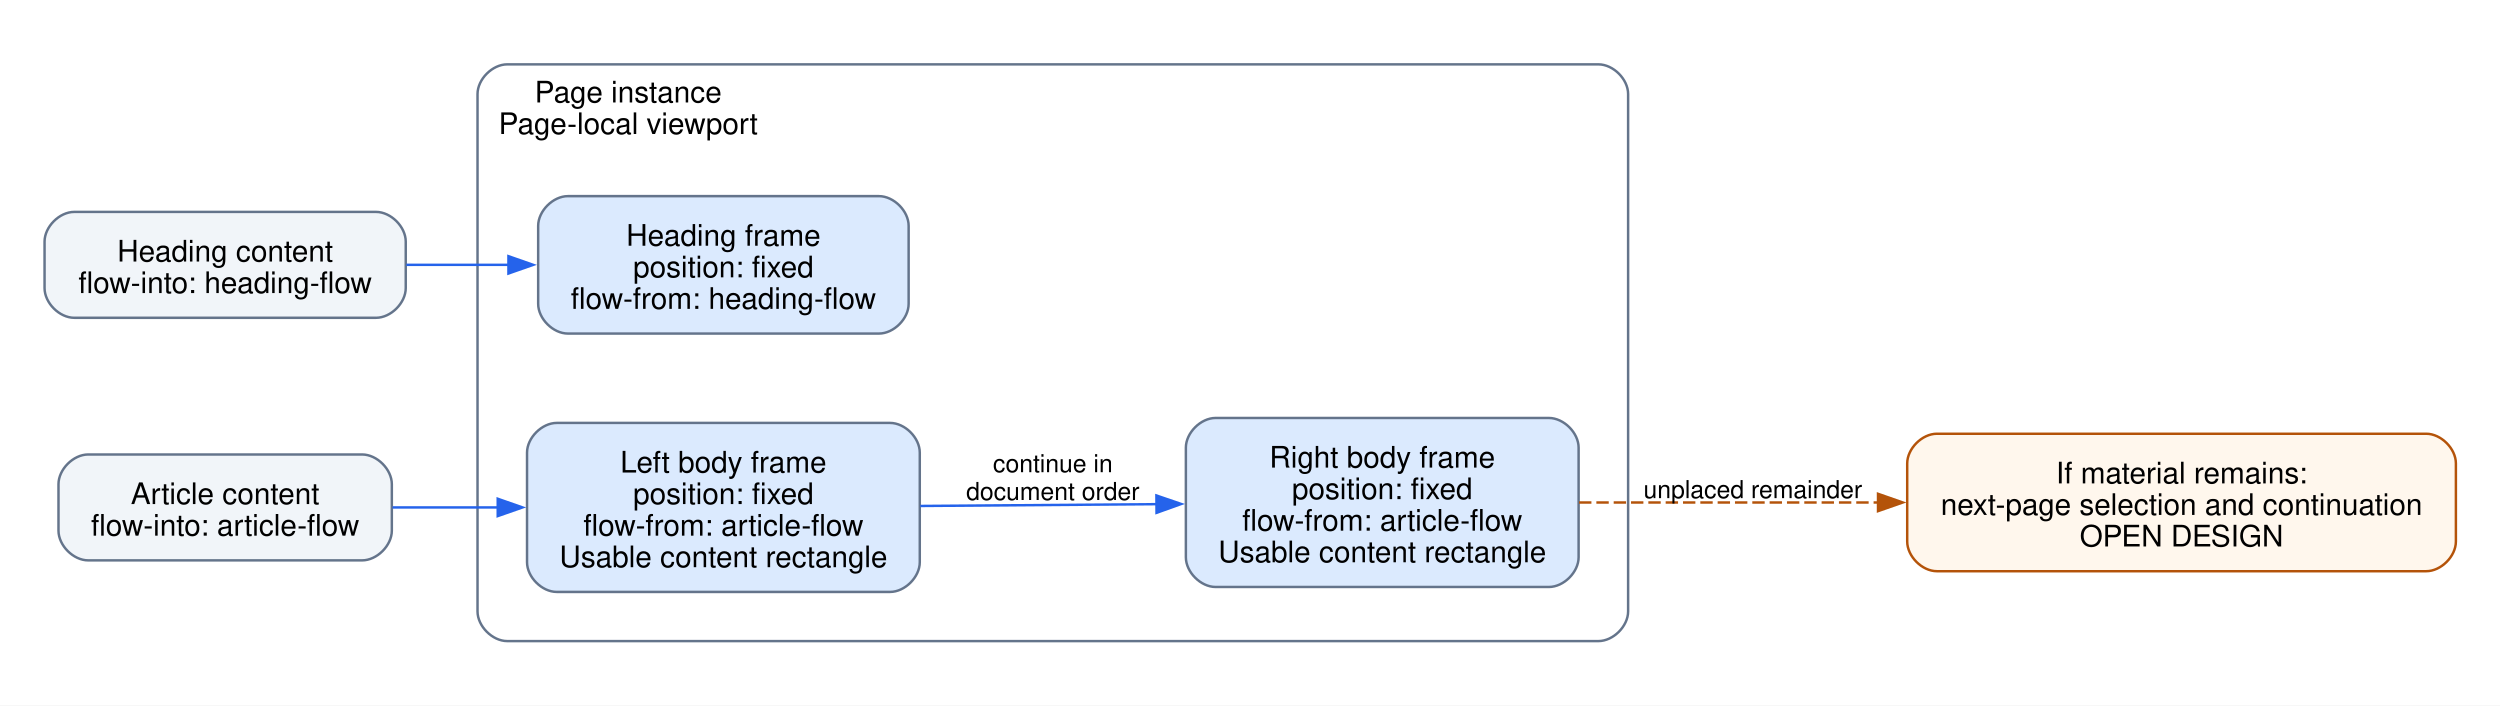
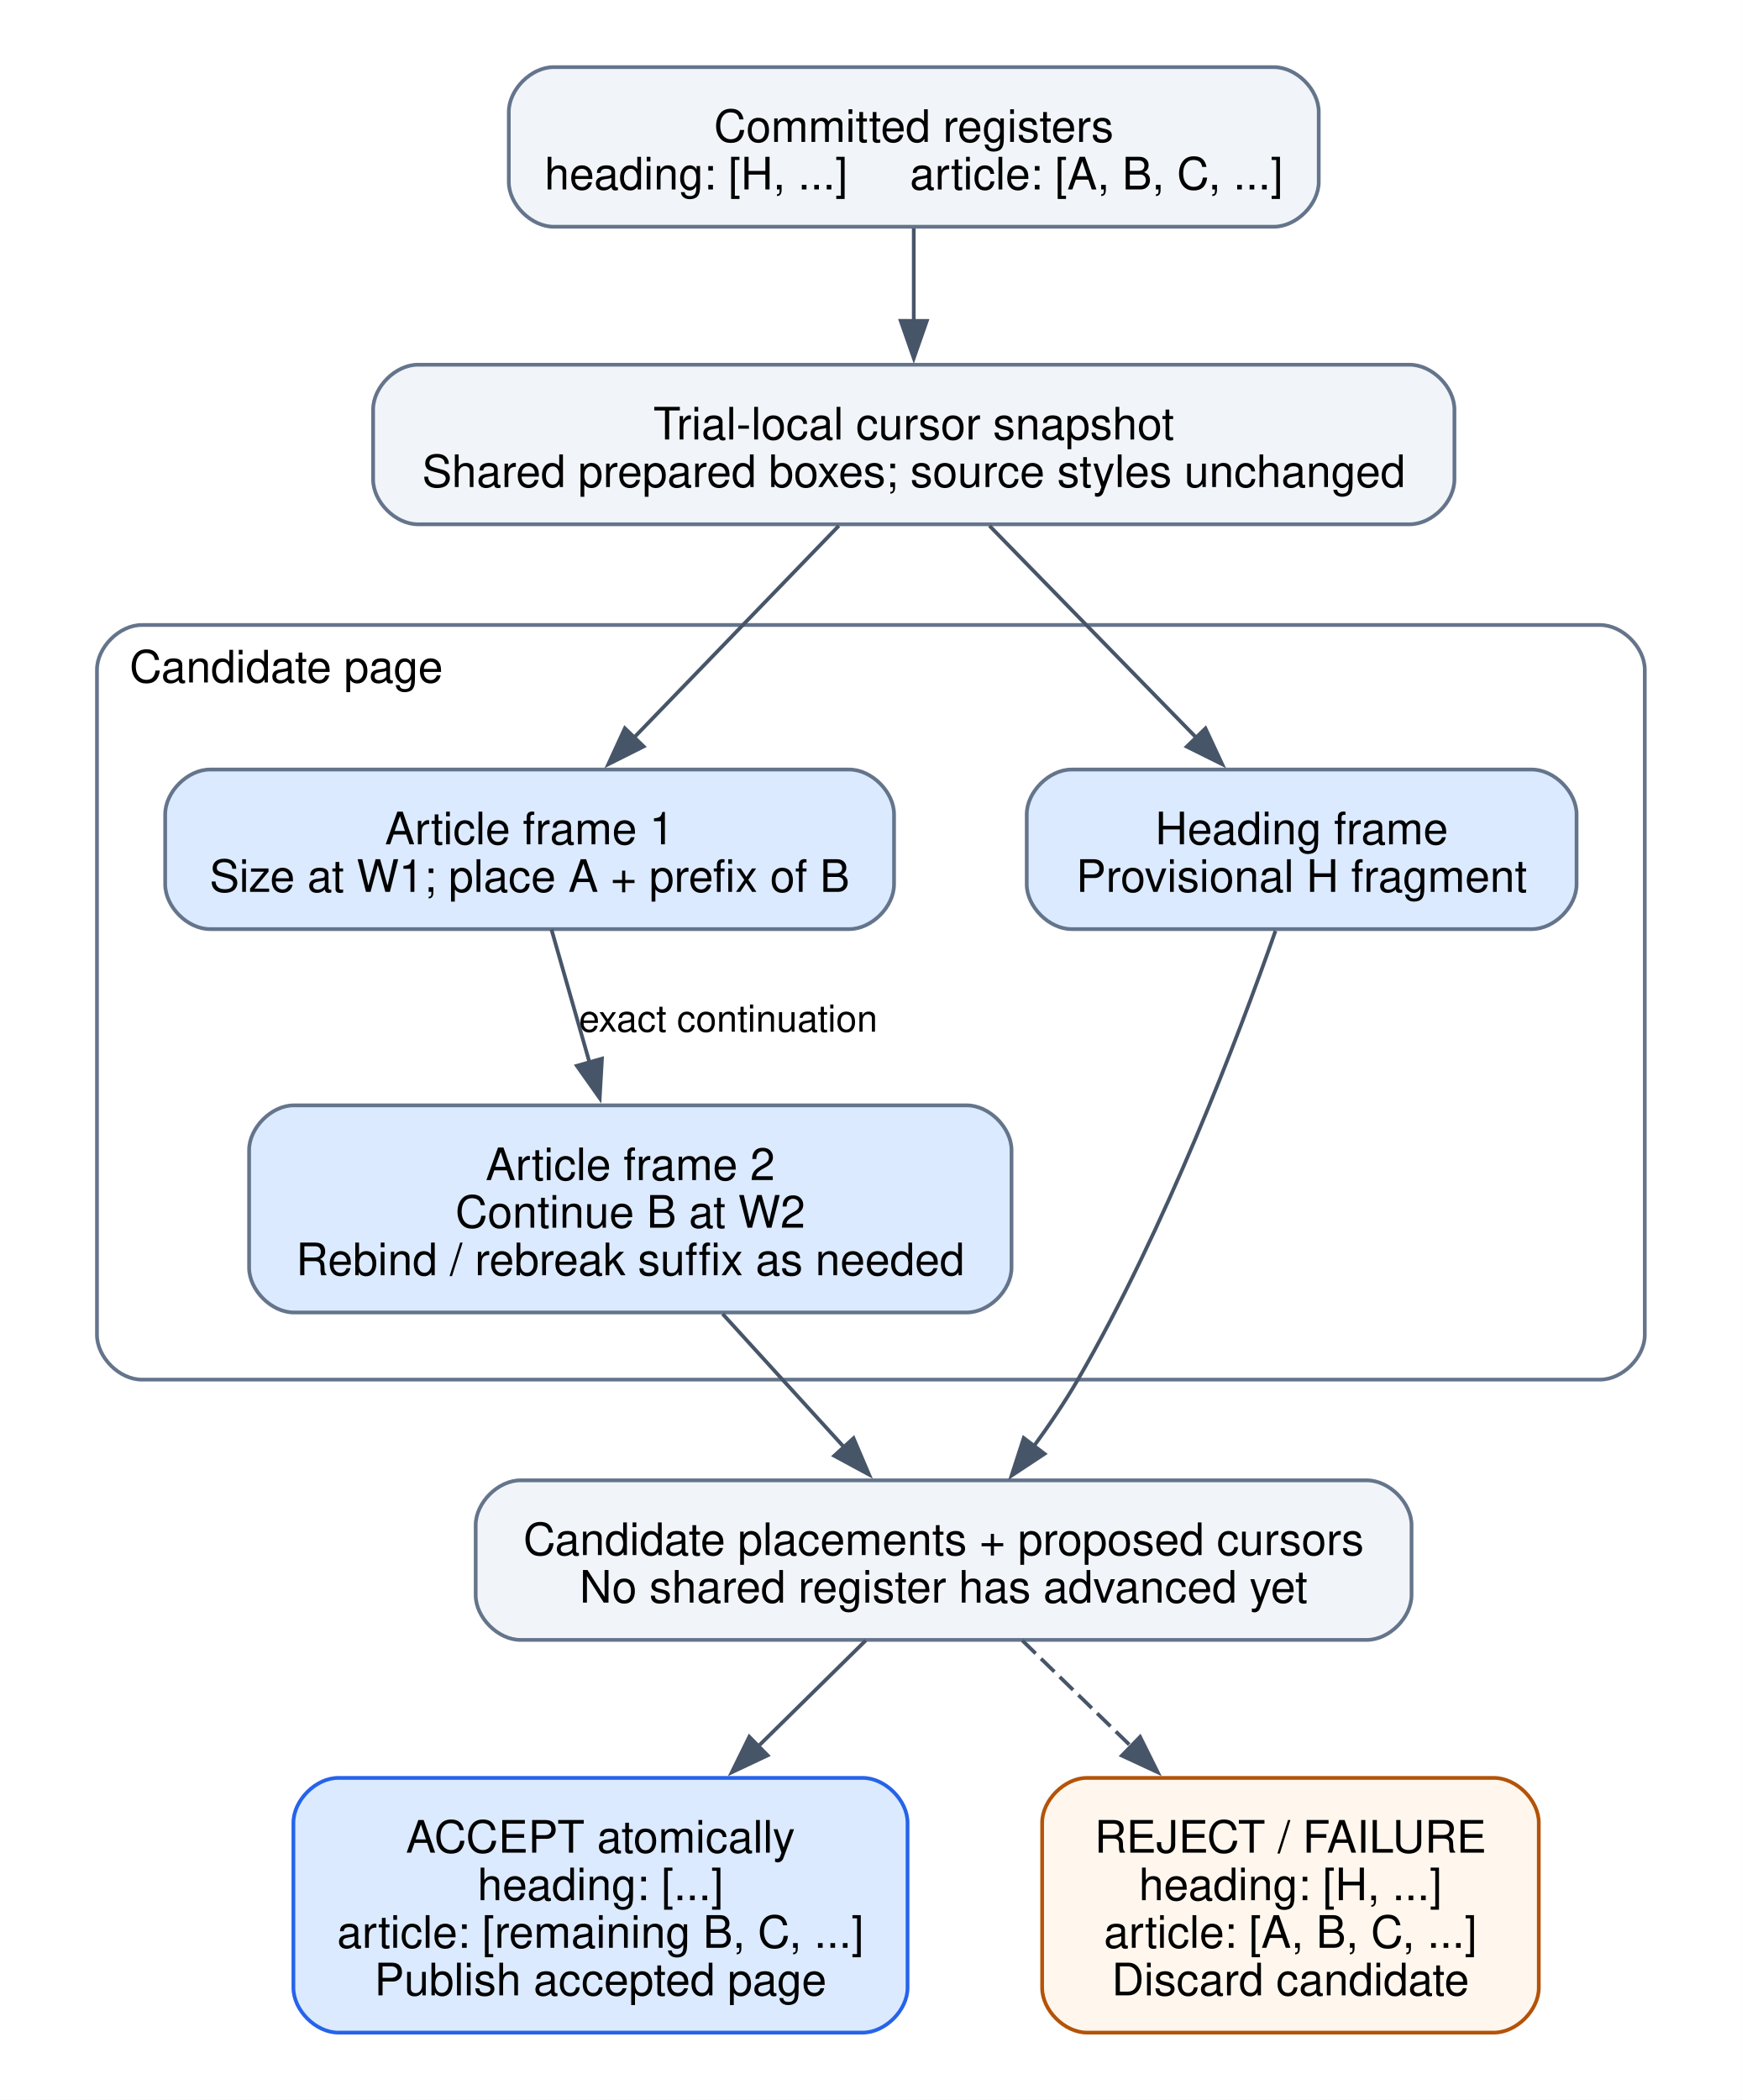
- <svg xmlns="http://www.w3.org/2000/svg" width="1010pt" height="285pt" viewBox="0.00 0.00 1010.00 285.00">
-   <g id="graph0" class="graph" transform="scale(1 1) rotate(0) translate(18 267)">
-     <polygon fill="white" stroke="none" points="-18,18 -18,-267 992.18,-267 992.18,18 -18,18" />
-     <g id="clust2" class="cluster">
-       <path fill="white" stroke="#64748b" d="M186.92,-8C186.92,-8 627.76,-8 627.76,-8 633.76,-8 639.76,-14 639.76,-20 639.76,-20 639.76,-229 639.76,-229 639.76,-235 633.76,-241 627.76,-241 627.76,-241 186.92,-241 186.92,-241 180.92,-241 174.92,-235 174.92,-229 174.92,-229 174.92,-20 174.92,-20 174.92,-14 180.92,-8 186.92,-8" />
-       <text xml:space="preserve" text-anchor="middle" x="235.8" y="-225.6" font-family="Helvetica,sans-Serif" font-size="12.00">Page instance</text>
-       <text xml:space="preserve" text-anchor="middle" x="235.8" y="-212.85" font-family="Helvetica,sans-Serif" font-size="12.00">Page-local viewport</text>
+ <svg xmlns="http://www.w3.org/2000/svg" width="467pt" height="563pt" viewBox="0.00 0.00 467.00 563.00">
+   <g id="graph0" class="graph" transform="scale(1 1) rotate(0) translate(18 544.93)">
+     <polygon fill="white" stroke="none" points="-18,18 -18,-544.93 449,-544.93 449,18 -18,18" />
+     <g id="clust1" class="cluster">
+       <path fill="white" stroke="#64748b" d="M20,-175.06C20,-175.06 411,-175.06 411,-175.06 417,-175.06 423,-181.06 423,-187.06 423,-187.06 423,-365.37 423,-365.37 423,-371.37 417,-377.37 411,-377.37 411,-377.37 20,-377.37 20,-377.37 14,-377.37 8,-371.37 8,-365.37 8,-365.37 8,-187.06 8,-187.06 8,-181.06 14,-175.06 20,-175.06" />
+       <text xml:space="preserve" text-anchor="middle" x="58.75" y="-361.97" font-family="Helvetica,sans-Serif" font-size="12.00">Candidate page</text>
    </g>
    <g id="node1" class="node">
-       <path fill="#f1f5f9" stroke="#64748b" d="M133.92,-181.39C133.92,-181.39 12,-181.39 12,-181.39 6,-181.39 0,-175.39 0,-169.39 0,-169.39 0,-150.61 0,-150.61 0,-144.61 6,-138.61 12,-138.61 12,-138.61 133.92,-138.61 133.92,-138.61 139.92,-138.61 145.92,-144.61 145.92,-150.61 145.92,-150.61 145.92,-169.39 145.92,-169.39 145.92,-175.39 139.92,-181.39 133.92,-181.39" />
-       <text xml:space="preserve" text-anchor="middle" x="72.96" y="-161.35" font-family="Helvetica,sans-Serif" font-size="12.00">Heading content</text>
-       <text xml:space="preserve" text-anchor="middle" x="72.96" y="-148.6" font-family="Helvetica,sans-Serif" font-size="12.00">flow-into: heading-flow</text>
+       <path fill="#f1f5f9" stroke="#64748b" d="M323.58,-526.93C323.58,-526.93 130.42,-526.93 130.42,-526.93 124.42,-526.93 118.42,-520.93 118.42,-514.93 118.42,-514.93 118.42,-496.15 118.42,-496.15 118.42,-490.15 124.42,-484.15 130.42,-484.15 130.42,-484.15 323.58,-484.15 323.58,-484.15 329.58,-484.15 335.58,-490.15 335.58,-496.15 335.58,-496.15 335.58,-514.93 335.58,-514.93 335.58,-520.93 329.58,-526.93 323.58,-526.93" />
+       <text xml:space="preserve" text-anchor="middle" x="227" y="-506.89" font-family="Helvetica,sans-Serif" font-size="12.00">Committed registers</text>
+       <text xml:space="preserve" text-anchor="middle" x="227" y="-494.14" font-family="Helvetica,sans-Serif" font-size="12.00">heading: [H, ...]     article: [A, B, C, ...]</text>
+     </g>
+     <g id="node2" class="node">
+       <path fill="#f1f5f9" stroke="#64748b" d="M359.96,-447.15C359.96,-447.15 94.04,-447.15 94.04,-447.15 88.04,-447.15 82.04,-441.15 82.04,-435.15 82.04,-435.15 82.04,-416.37 82.04,-416.37 82.04,-410.37 88.04,-404.37 94.04,-404.37 94.04,-404.37 359.96,-404.37 359.96,-404.37 365.96,-404.37 371.96,-410.37 371.96,-416.37 371.96,-416.37 371.96,-435.15 371.96,-435.15 371.96,-441.15 365.96,-447.15 359.96,-447.15" />
+       <text xml:space="preserve" text-anchor="middle" x="227" y="-427.11" font-family="Helvetica,sans-Serif" font-size="12.00">Trial-local cursor snapshot</text>
+       <text xml:space="preserve" text-anchor="middle" x="227" y="-414.36" font-family="Helvetica,sans-Serif" font-size="12.00">Shared prepared boxes; source styles unchanged</text>
+     </g>
+     <g id="edge2" class="edge">
+       <path fill="none" stroke="#475569" d="M227,-483.7C227,-476.05 227,-467.21 227,-458.81" />
+       <polygon fill="#475569" stroke="#475569" points="230.5,-458.9 227,-448.9 223.5,-458.91 230.5,-458.9" />
    </g>
    <g id="node3" class="node">
-       <path fill="#dbeafe" stroke="#64748b" d="M337.09,-187.76C337.09,-187.76 211.42,-187.76 211.42,-187.76 205.42,-187.76 199.42,-181.76 199.42,-175.76 199.42,-175.76 199.42,-144.24 199.42,-144.24 199.42,-138.24 205.42,-132.24 211.42,-132.24 211.42,-132.24 337.09,-132.24 337.09,-132.24 343.09,-132.24 349.09,-138.24 349.09,-144.24 349.09,-144.24 349.09,-175.76 349.09,-175.76 349.09,-181.76 343.09,-187.76 337.09,-187.76" />
-       <text xml:space="preserve" text-anchor="middle" x="274.26" y="-167.72" font-family="Helvetica,sans-Serif" font-size="12.00">Heading frame</text>
-       <text xml:space="preserve" text-anchor="middle" x="274.26" y="-154.97" font-family="Helvetica,sans-Serif" font-size="12.00">position: fixed</text>
-       <text xml:space="preserve" text-anchor="middle" x="274.26" y="-142.22" font-family="Helvetica,sans-Serif" font-size="12.00">flow-from: heading-flow</text>
+       <path fill="#dbeafe" stroke="#64748b" d="M392.71,-338.62C392.71,-338.62 269.29,-338.62 269.29,-338.62 263.29,-338.62 257.29,-332.62 257.29,-326.62 257.29,-326.62 257.29,-307.84 257.29,-307.84 257.29,-301.84 263.29,-295.84 269.29,-295.84 269.29,-295.84 392.71,-295.84 392.71,-295.84 398.71,-295.84 404.71,-301.84 404.71,-307.84 404.71,-307.84 404.71,-326.62 404.71,-326.62 404.71,-332.62 398.71,-338.62 392.71,-338.62" />
+       <text xml:space="preserve" text-anchor="middle" x="331" y="-318.58" font-family="Helvetica,sans-Serif" font-size="12.00">Heading frame</text>
+       <text xml:space="preserve" text-anchor="middle" x="331" y="-305.83" font-family="Helvetica,sans-Serif" font-size="12.00">Provisional H fragment</text>
    </g>
-     <g id="edge2" class="edge">
-       <path fill="none" stroke="#2563eb" d="M146.19,-160C159.59,-160 173.71,-160 187.47,-160" />
-       <polygon fill="#2563eb" stroke="#2563eb" points="187.41,-163.5 197.41,-160 187.41,-156.5 187.41,-163.5" />
-     </g>
-     <g id="node2" class="node">
-       <path fill="#f1f5f9" stroke="#64748b" d="M128.3,-83.39C128.3,-83.39 17.63,-83.39 17.63,-83.39 11.63,-83.39 5.63,-77.39 5.63,-71.39 5.63,-71.39 5.63,-52.61 5.63,-52.61 5.63,-46.61 11.63,-40.61 17.63,-40.61 17.63,-40.61 128.29,-40.61 128.29,-40.61 134.3,-40.61 140.3,-46.61 140.3,-52.61 140.3,-52.61 140.3,-71.39 140.3,-71.39 140.3,-77.39 134.3,-83.39 128.3,-83.39" />
-       <text xml:space="preserve" text-anchor="middle" x="72.96" y="-63.35" font-family="Helvetica,sans-Serif" font-size="12.00">Article content</text>
-       <text xml:space="preserve" text-anchor="middle" x="72.96" y="-50.6" font-family="Helvetica,sans-Serif" font-size="12.00">flow-into: article-flow</text>
+     <g id="edge3" class="edge">
+       <path fill="none" stroke="#475569" d="M247.3,-403.97C263.19,-387.69 285.47,-364.87 303.05,-346.86" />
+       <polygon fill="#475569" stroke="#475569" points="305.21,-349.65 309.69,-340.05 300.2,-344.76 305.21,-349.65" />
    </g>
    <g id="node4" class="node">
-       <path fill="#dbeafe" stroke="#64748b" d="M341.59,-96.14C341.59,-96.14 206.92,-96.14 206.92,-96.14 200.92,-96.14 194.92,-90.14 194.92,-84.14 194.92,-84.14 194.92,-39.86 194.92,-39.86 194.92,-33.86 200.92,-27.86 206.92,-27.86 206.92,-27.86 341.59,-27.86 341.59,-27.86 347.59,-27.86 353.59,-33.86 353.59,-39.86 353.59,-39.86 353.59,-84.14 353.59,-84.14 353.59,-90.14 347.59,-96.14 341.59,-96.14" />
-       <text xml:space="preserve" text-anchor="middle" x="274.26" y="-76.1" font-family="Helvetica,sans-Serif" font-size="12.00">Left body frame</text>
-       <text xml:space="preserve" text-anchor="middle" x="274.26" y="-63.35" font-family="Helvetica,sans-Serif" font-size="12.00">position: fixed</text>
-       <text xml:space="preserve" text-anchor="middle" x="274.26" y="-50.6" font-family="Helvetica,sans-Serif" font-size="12.00">flow-from: article-flow</text>
-       <text xml:space="preserve" text-anchor="middle" x="274.26" y="-37.85" font-family="Helvetica,sans-Serif" font-size="12.00">Usable content rectangle</text>
+       <path fill="#dbeafe" stroke="#64748b" d="M209.71,-338.62C209.71,-338.62 38.29,-338.62 38.29,-338.62 32.29,-338.62 26.29,-332.62 26.29,-326.62 26.29,-326.62 26.29,-307.84 26.29,-307.84 26.29,-301.84 32.29,-295.84 38.29,-295.84 38.29,-295.84 209.71,-295.84 209.71,-295.84 215.71,-295.84 221.71,-301.84 221.71,-307.84 221.71,-307.84 221.71,-326.62 221.71,-326.62 221.71,-332.62 215.71,-338.62 209.71,-338.62" />
+       <text xml:space="preserve" text-anchor="middle" x="124" y="-318.58" font-family="Helvetica,sans-Serif" font-size="12.00">Article frame 1</text>
+       <text xml:space="preserve" text-anchor="middle" x="124" y="-305.83" font-family="Helvetica,sans-Serif" font-size="12.00">Size at W1; place A + prefix of B</text>
    </g>
-     <g id="edge3" class="edge">
-       <path fill="none" stroke="#2563eb" d="M140.6,-62C154.26,-62 168.85,-62 183.18,-62" />
-       <polygon fill="#2563eb" stroke="#2563eb" points="183.08,-65.5 193.08,-62 183.08,-58.5 183.08,-65.5" />
+     <g id="edge4" class="edge">
+       <path fill="none" stroke="#475569" d="M206.9,-403.97C191.16,-387.69 169.09,-364.87 151.68,-346.86" />
+       <polygon fill="#475569" stroke="#475569" points="154.57,-344.81 145.11,-340.06 149.54,-349.68 154.57,-344.81" />
+     </g>
+     <g id="node6" class="node">
+       <path fill="#f1f5f9" stroke="#64748b" d="M348.46,-148.06C348.46,-148.06 121.54,-148.06 121.54,-148.06 115.54,-148.06 109.54,-142.06 109.54,-136.06 109.54,-136.06 109.54,-117.28 109.54,-117.28 109.54,-111.28 115.54,-105.28 121.54,-105.28 121.54,-105.28 348.46,-105.28 348.46,-105.28 354.46,-105.28 360.46,-111.28 360.46,-117.28 360.46,-117.28 360.46,-136.06 360.46,-136.06 360.46,-142.06 354.46,-148.06 348.46,-148.06" />
+       <text xml:space="preserve" text-anchor="middle" x="235" y="-128.02" font-family="Helvetica,sans-Serif" font-size="12.00">Candidate placements + proposed cursors</text>
+       <text xml:space="preserve" text-anchor="middle" x="235" y="-115.27" font-family="Helvetica,sans-Serif" font-size="12.00">No shared register has advanced yet</text>
+     </g>
+     <g id="edge5" class="edge">
+       <path fill="none" stroke="#475569" d="M323.98,-295.36C314.06,-267.12 294.52,-215.6 271,-175.06 267.46,-168.96 263.25,-162.75 258.98,-156.91" />
+       <polygon fill="#475569" stroke="#475569" points="262.05,-155.17 253.22,-149.33 256.48,-159.41 262.05,-155.17" />
    </g>
    <g id="node5" class="node">
-       <path fill="#dbeafe" stroke="#64748b" d="M607.76,-98.14C607.76,-98.14 473.09,-98.14 473.09,-98.14 467.09,-98.14 461.09,-92.14 461.09,-86.14 461.09,-86.14 461.09,-41.86 461.09,-41.86 461.09,-35.86 467.09,-29.86 473.09,-29.86 473.09,-29.86 607.76,-29.86 607.76,-29.86 613.76,-29.86 619.76,-35.86 619.76,-41.86 619.76,-41.86 619.76,-86.14 619.76,-86.14 619.76,-92.14 613.76,-98.14 607.76,-98.14" />
-       <text xml:space="preserve" text-anchor="middle" x="540.43" y="-78.1" font-family="Helvetica,sans-Serif" font-size="12.00">Right body frame</text>
-       <text xml:space="preserve" text-anchor="middle" x="540.43" y="-65.35" font-family="Helvetica,sans-Serif" font-size="12.00">position: fixed</text>
-       <text xml:space="preserve" text-anchor="middle" x="540.43" y="-52.6" font-family="Helvetica,sans-Serif" font-size="12.00">flow-from: article-flow</text>
-       <text xml:space="preserve" text-anchor="middle" x="540.43" y="-39.85" font-family="Helvetica,sans-Serif" font-size="12.00">Usable content rectangle</text>
+       <path fill="#dbeafe" stroke="#64748b" d="M241.21,-248.59C241.21,-248.59 60.79,-248.59 60.79,-248.59 54.79,-248.59 48.79,-242.59 48.79,-236.59 48.79,-236.59 48.79,-205.06 48.79,-205.06 48.79,-199.06 54.79,-193.06 60.79,-193.06 60.79,-193.06 241.21,-193.06 241.21,-193.06 247.21,-193.06 253.21,-199.06 253.21,-205.06 253.21,-205.06 253.21,-236.59 253.21,-236.59 253.21,-242.59 247.21,-248.59 241.21,-248.59" />
+       <text xml:space="preserve" text-anchor="middle" x="151" y="-228.55" font-family="Helvetica,sans-Serif" font-size="12.00">Article frame 2</text>
+       <text xml:space="preserve" text-anchor="middle" x="151" y="-215.8" font-family="Helvetica,sans-Serif" font-size="12.00">Continue B at W2</text>
+       <text xml:space="preserve" text-anchor="middle" x="151" y="-203.05" font-family="Helvetica,sans-Serif" font-size="12.00">Rebind / rebreak suffix as needed</text>
    </g>
    <g id="edge1" class="edge">
-       <path fill="none" stroke="#2563eb" d="M353.8,-62.59C383.87,-62.82 418.4,-63.08 449.46,-63.32" />
-       <polygon fill="#2563eb" stroke="#2563eb" points="449.19,-66.82 459.21,-63.39 449.24,-59.82 449.19,-66.82" />
-       <text xml:space="preserve" text-anchor="middle" x="407.34" y="-76.24" font-family="Helvetica,sans-Serif" font-size="10.00">continue in</text>
-       <text xml:space="preserve" text-anchor="middle" x="407.34" y="-64.99" font-family="Helvetica,sans-Serif" font-size="10.00">document order</text>
+       <path fill="none" stroke="#475569" d="M129.86,-295.75C132.85,-285.28 136.59,-272.21 140.09,-259.98" />
+       <polygon fill="#475569" stroke="#475569" points="143.4,-261.11 142.79,-250.53 136.67,-259.19 143.4,-261.11" />
+       <text xml:space="preserve" text-anchor="middle" x="177.25" y="-268.34" font-family="Helvetica,sans-Serif" font-size="10.00">exact continuation</text>
    </g>
-     <g id="node6" class="node">
-       <path fill="#fff7ed" stroke="#b45309" d="M962.18,-91.77C962.18,-91.77 764.51,-91.77 764.51,-91.77 758.51,-91.77 752.51,-85.77 752.51,-79.77 752.51,-79.77 752.51,-48.23 752.51,-48.23 752.51,-42.23 758.51,-36.23 764.51,-36.23 764.51,-36.23 962.18,-36.23 962.18,-36.23 968.18,-36.23 974.18,-42.23 974.18,-48.23 974.18,-48.23 974.18,-79.77 974.18,-79.77 974.18,-85.77 968.18,-91.77 962.18,-91.77" />
-       <text xml:space="preserve" text-anchor="middle" x="863.35" y="-71.72" font-family="Helvetica,sans-Serif" font-size="12.00">If material remains:</text>
-       <text xml:space="preserve" text-anchor="middle" x="863.35" y="-58.98" font-family="Helvetica,sans-Serif" font-size="12.00">next-page selection and continuation</text>
-       <text xml:space="preserve" text-anchor="middle" x="863.35" y="-46.23" font-family="Helvetica,sans-Serif" font-size="12.00">OPEN DESIGN</text>
+     <g id="edge6" class="edge">
+       <path fill="none" stroke="#475569" d="M175.75,-192.67C186.01,-181.42 197.93,-168.34 208.37,-156.88" />
+       <polygon fill="#475569" stroke="#475569" points="210.85,-159.35 215,-149.61 205.68,-154.64 210.85,-159.35" />
    </g>
-     <g id="edge4" class="edge">
-       <path fill="none" stroke="#b45309" stroke-dasharray="5,2" d="M619.93,-64C656.31,-64 700.38,-64 740.91,-64" />
-       <polygon fill="#b45309" stroke="#b45309" points="740.72,-67.5 750.72,-64 740.72,-60.5 740.72,-67.5" />
-       <text xml:space="preserve" text-anchor="middle" x="690.14" y="-65.75" font-family="Helvetica,sans-Serif" font-size="10.00">unplaced remainder</text>
+     <g id="node7" class="node">
+       <path fill="#dbeafe" stroke="#2563eb" d="M213.33,-68.28C213.33,-68.28 72.67,-68.28 72.67,-68.28 66.67,-68.28 60.67,-62.28 60.67,-56.28 60.67,-56.28 60.67,-12 60.67,-12 60.67,-6 66.67,0 72.67,0 72.67,0 213.33,0 213.33,0 219.33,0 225.33,-6 225.33,-12 225.33,-12 225.33,-56.28 225.33,-56.28 225.33,-62.28 219.33,-68.28 213.33,-68.28" />
+       <text xml:space="preserve" text-anchor="middle" x="143" y="-48.24" font-family="Helvetica,sans-Serif" font-size="12.00">ACCEPT atomically</text>
+       <text xml:space="preserve" text-anchor="middle" x="143" y="-35.49" font-family="Helvetica,sans-Serif" font-size="12.00">heading: [...]</text>
+       <text xml:space="preserve" text-anchor="middle" x="143" y="-22.74" font-family="Helvetica,sans-Serif" font-size="12.00">article: [remaining B, C, ...]</text>
+       <text xml:space="preserve" text-anchor="middle" x="143" y="-9.99" font-family="Helvetica,sans-Serif" font-size="12.00">Publish accepted page</text>
+     </g>
+     <g id="edge7" class="edge">
+       <path fill="none" stroke="#475569" d="M214.12,-105.13C205.51,-96.65 195.19,-86.5 185.13,-76.59" />
+       <polygon fill="#475569" stroke="#475569" points="187.81,-74.32 178.22,-69.8 182.9,-79.31 187.81,-74.32" />
+     </g>
+     <g id="node8" class="node">
+       <path fill="#fff7ed" stroke="#b45309" d="M382.58,-68.28C382.58,-68.28 273.42,-68.28 273.42,-68.28 267.42,-68.28 261.42,-62.28 261.42,-56.28 261.42,-56.28 261.42,-12 261.42,-12 261.42,-6 267.42,0 273.42,0 273.42,0 382.58,0 382.58,0 388.58,0 394.58,-6 394.58,-12 394.58,-12 394.58,-56.28 394.58,-56.28 394.58,-62.28 388.58,-68.28 382.58,-68.28" />
+       <text xml:space="preserve" text-anchor="middle" x="328" y="-48.24" font-family="Helvetica,sans-Serif" font-size="12.00">REJECT / FAILURE</text>
+       <text xml:space="preserve" text-anchor="middle" x="328" y="-35.49" font-family="Helvetica,sans-Serif" font-size="12.00">heading: [H, ...]</text>
+       <text xml:space="preserve" text-anchor="middle" x="328" y="-22.74" font-family="Helvetica,sans-Serif" font-size="12.00">article: [A, B, C, ...]</text>
+       <text xml:space="preserve" text-anchor="middle" x="328" y="-9.99" font-family="Helvetica,sans-Serif" font-size="12.00">Discard candidate</text>
+     </g>
+     <g id="edge8" class="edge">
+       <path fill="none" stroke="#475569" stroke-dasharray="5,2" d="M256.1,-105.13C264.81,-96.65 275.24,-86.5 285.42,-76.59" />
+       <polygon fill="#475569" stroke="#475569" points="287.68,-79.28 292.4,-69.8 282.79,-74.26 287.68,-79.28" />
    </g>
  </g>
</svg>
